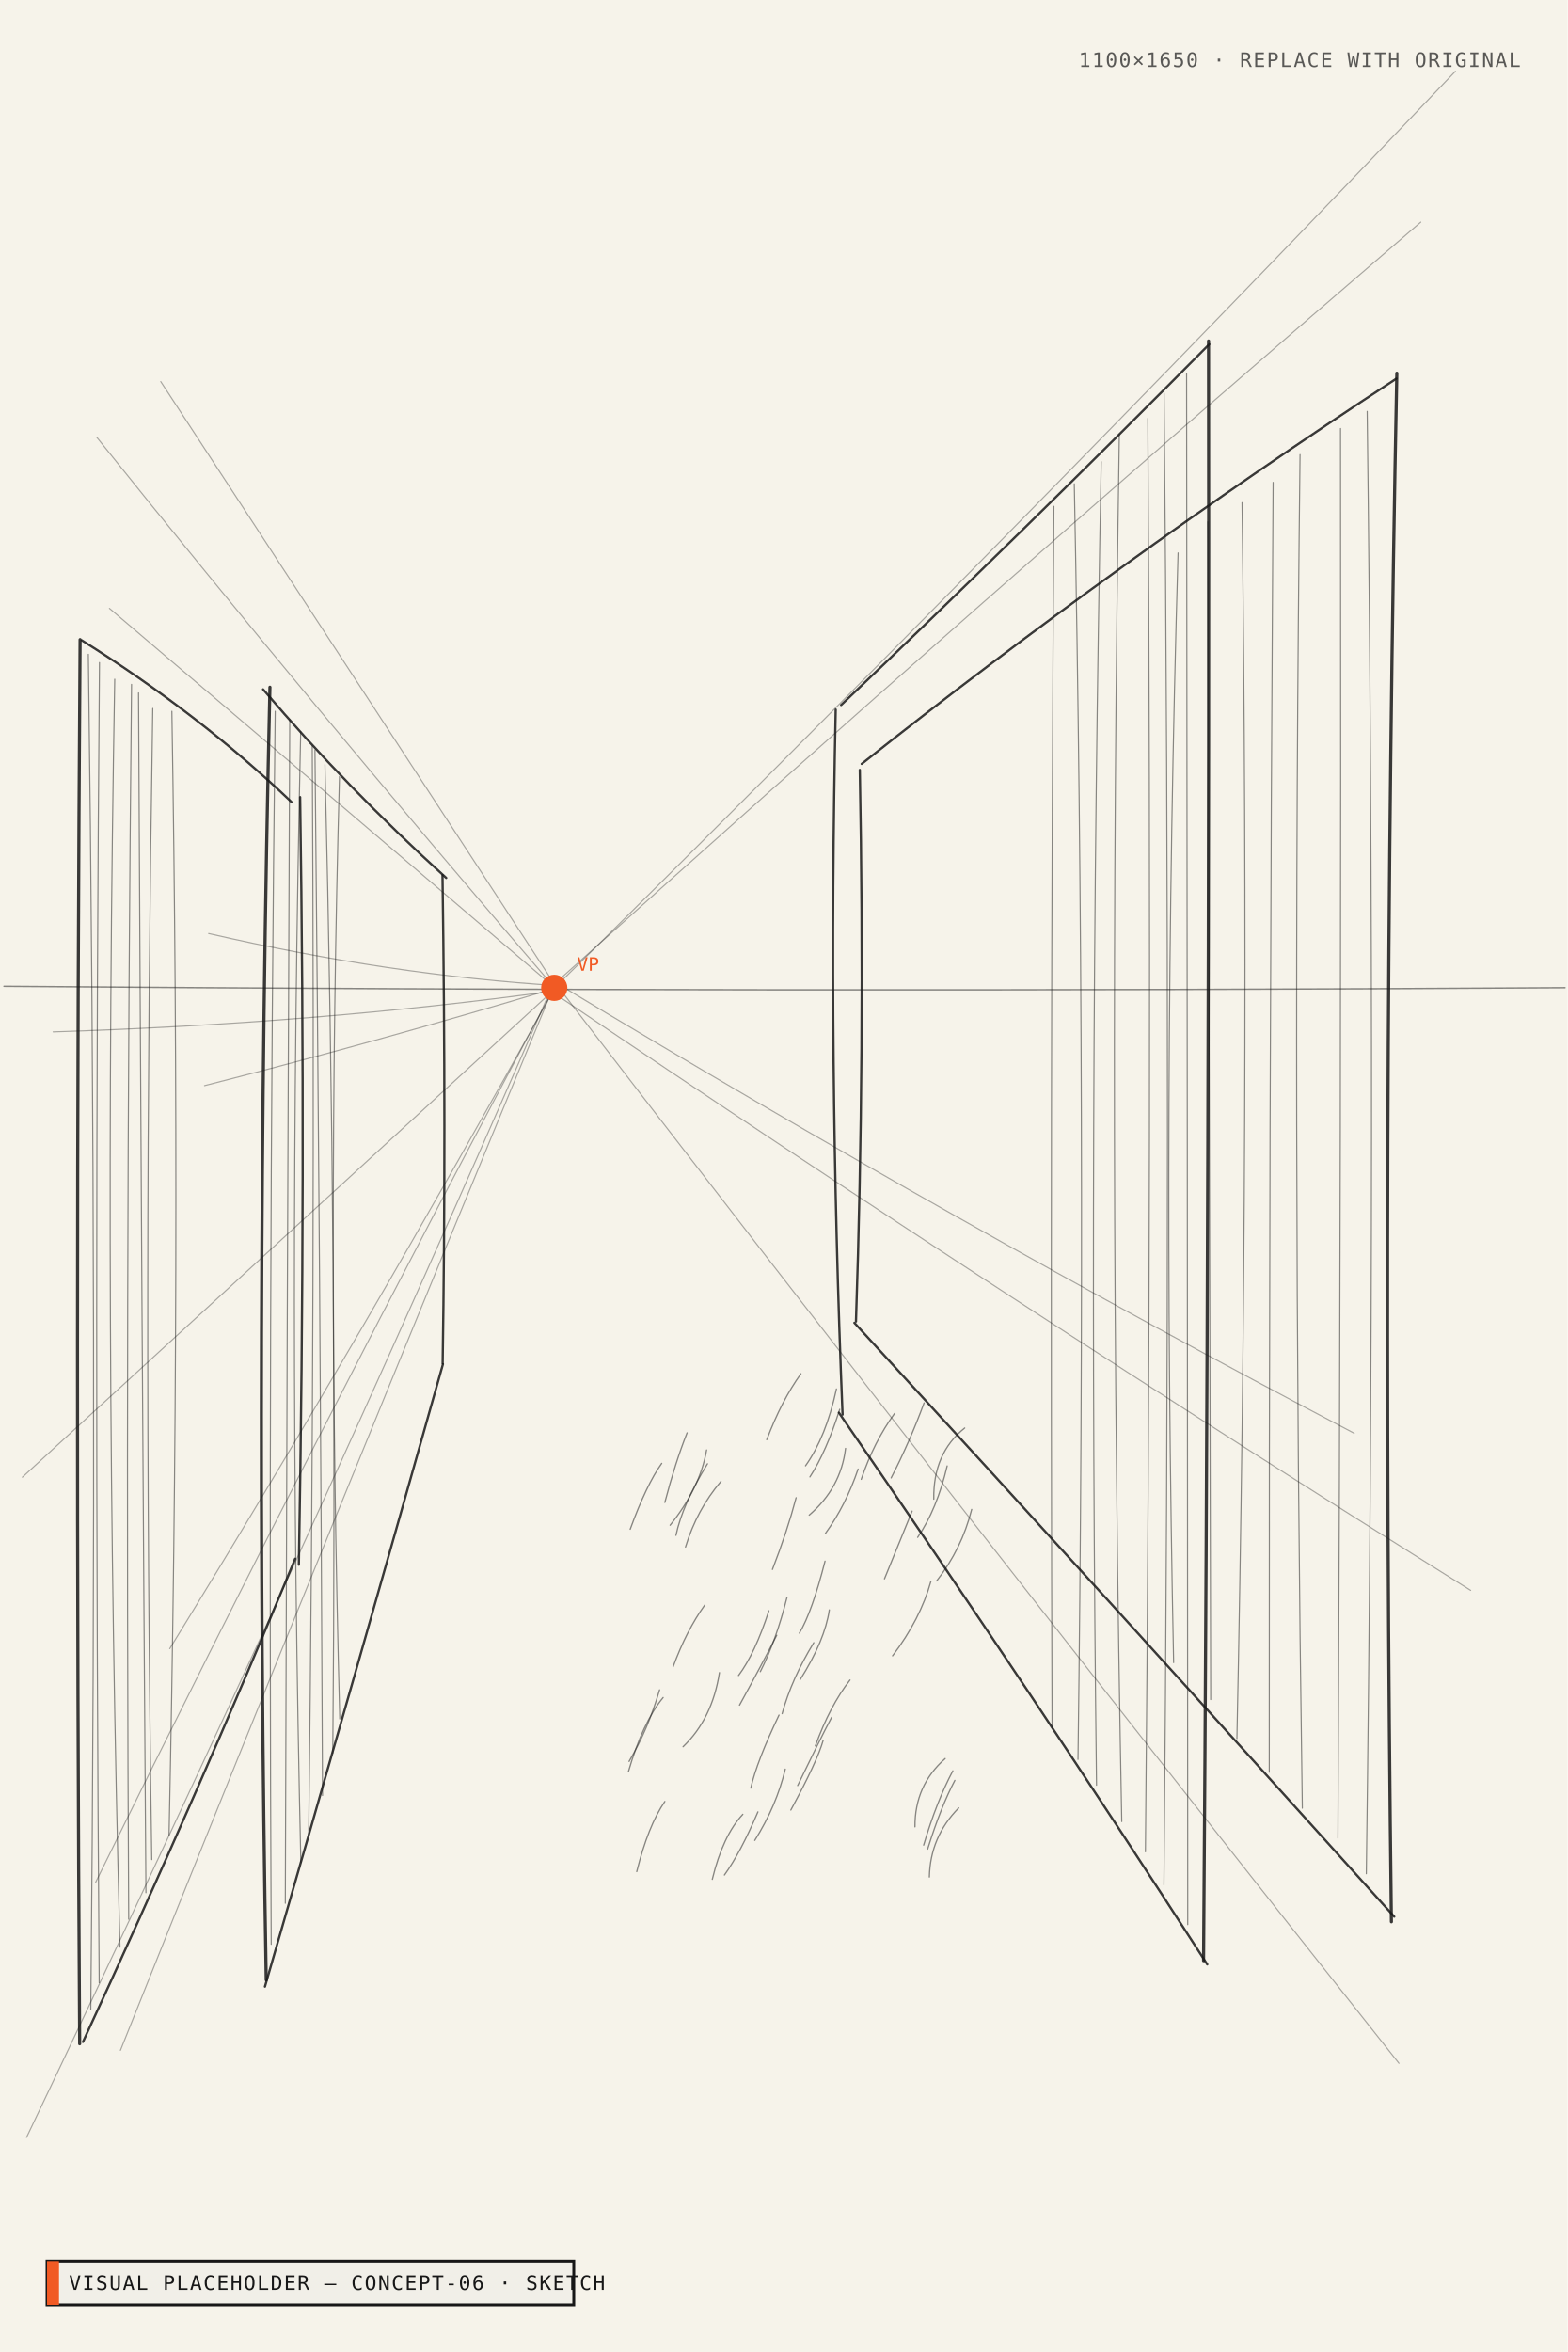
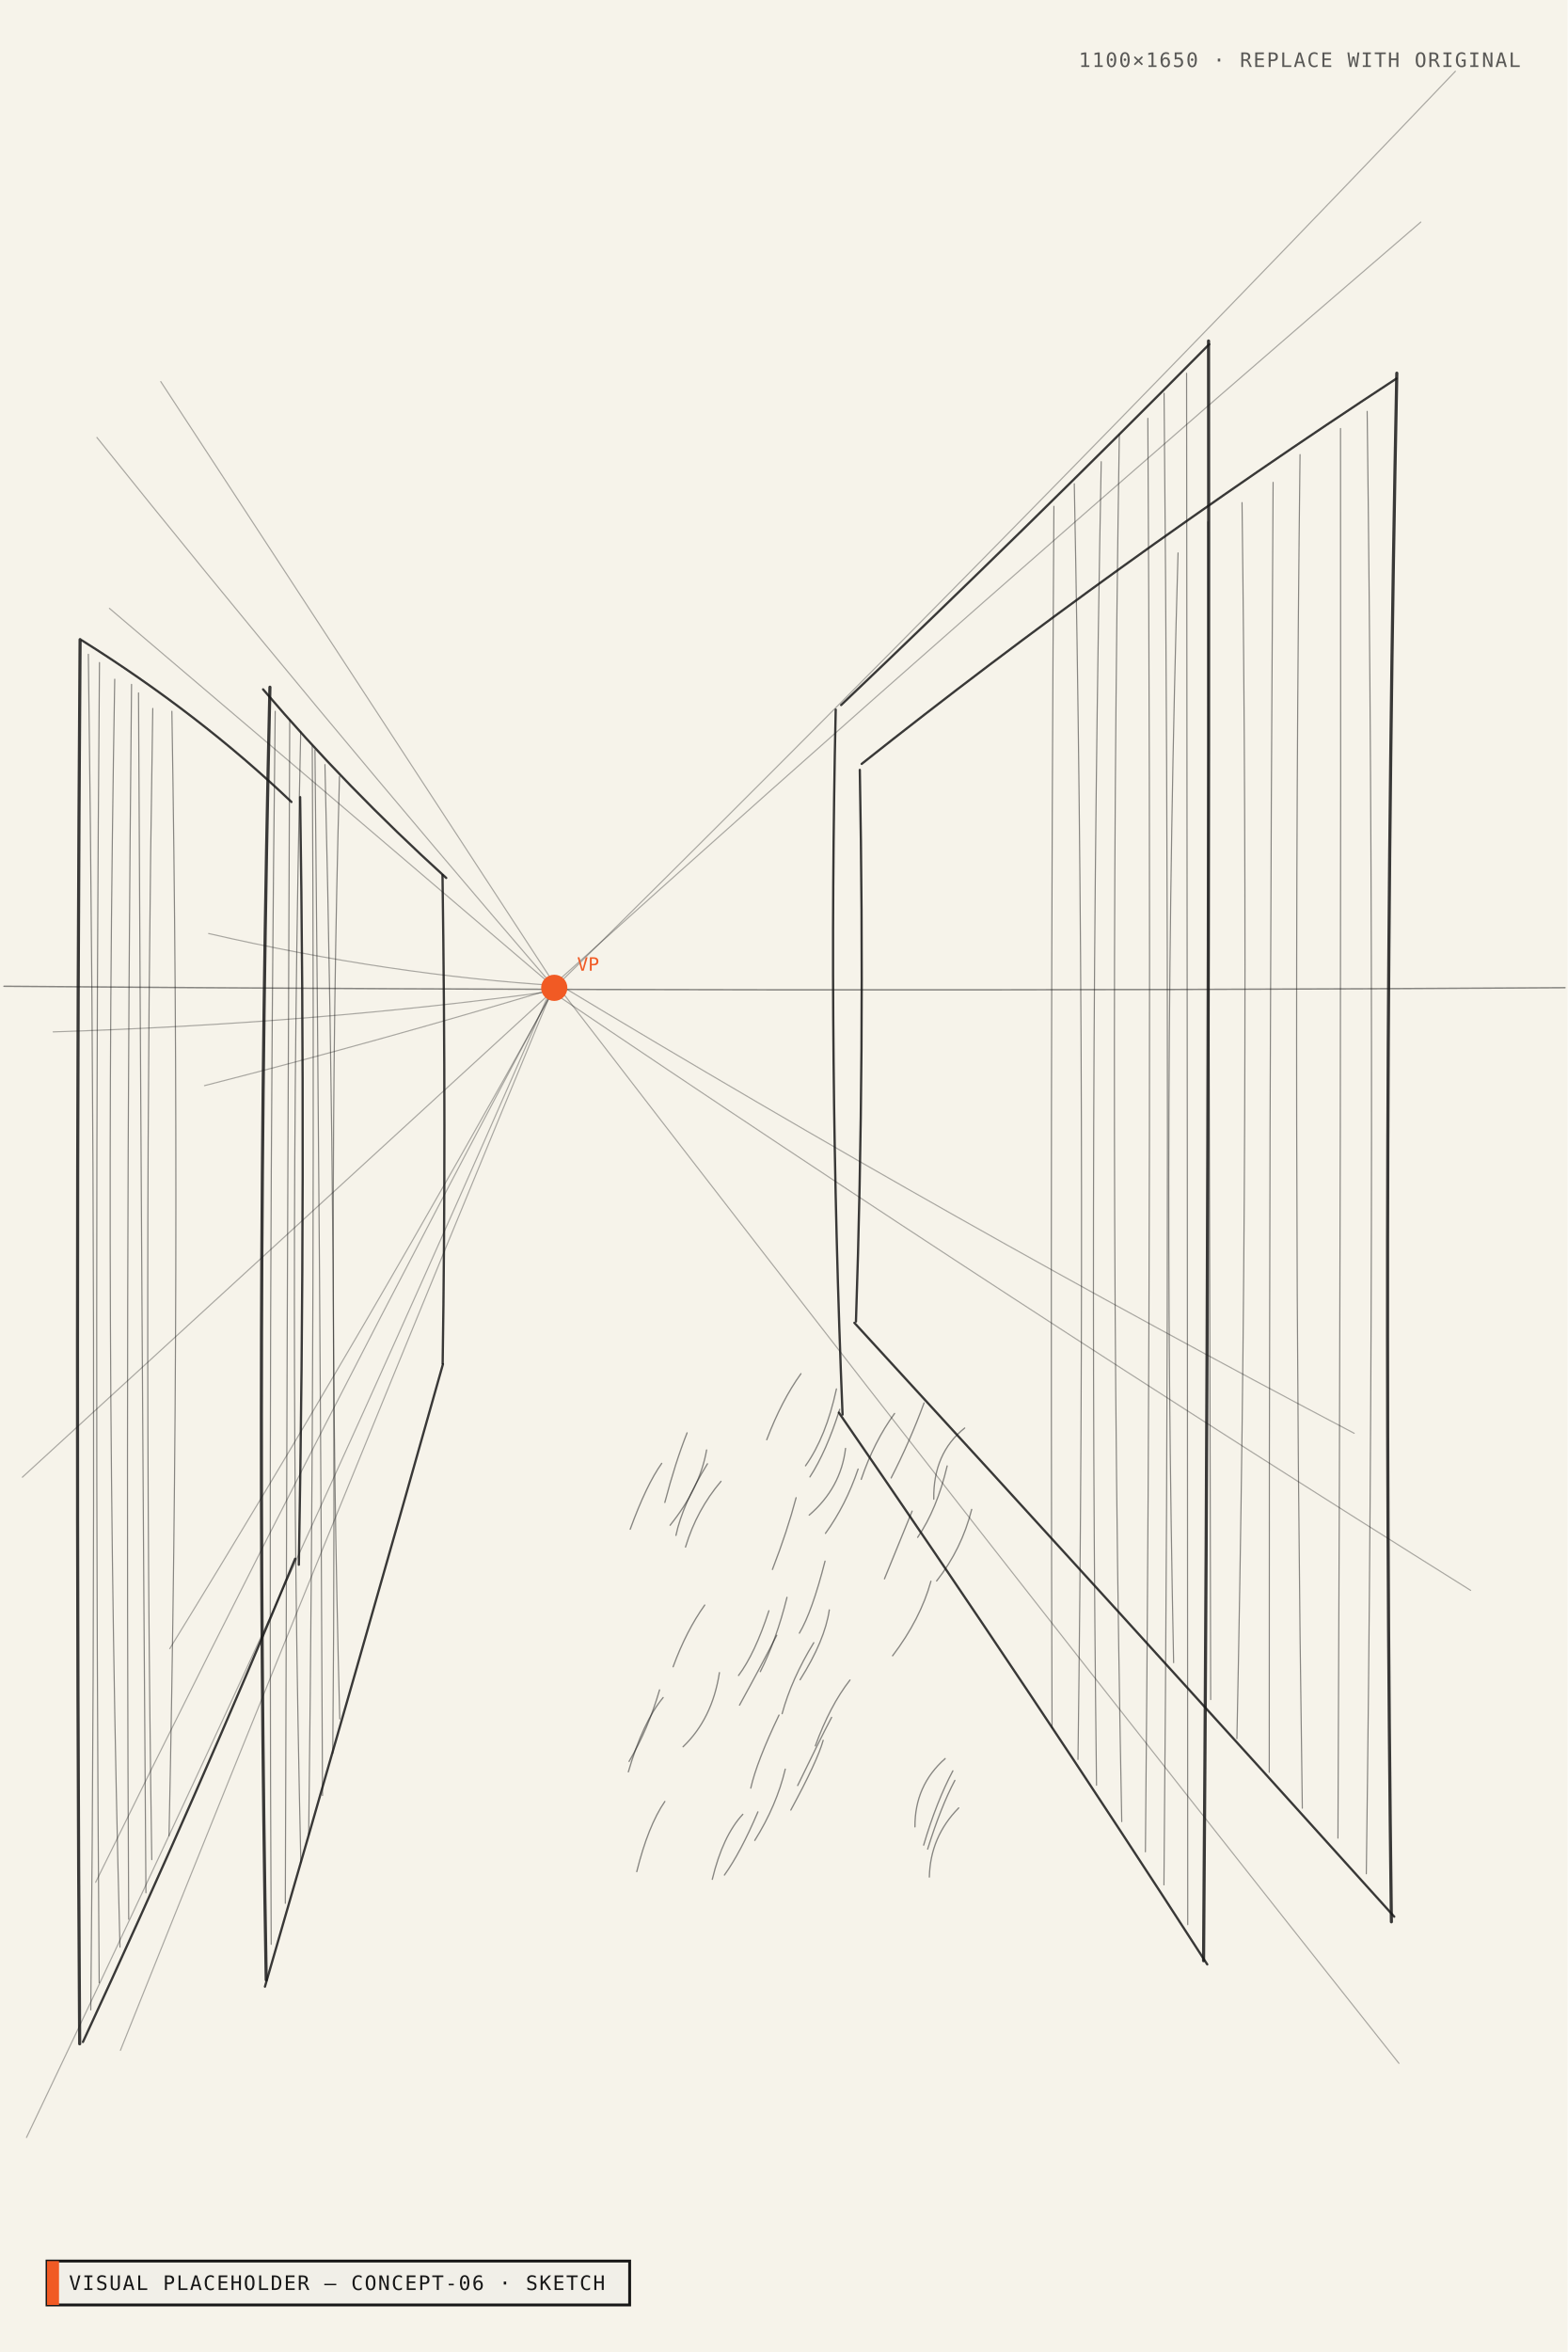
<svg xmlns="http://www.w3.org/2000/svg" viewBox="0 0 1100 1650" width="1100" height="1650">
  <rect width="1100" height="1650" fill="#F6F3EA" />
  <path d="M2.8 691.9 Q554.8 696.4 1098.1 692.9" fill="none" stroke="#171717" stroke-width="1" stroke-linecap="round" opacity="0.5" />
  <path d="M389.7 693.2 Q265.4 730.6 143.5 761.6" fill="none" stroke="#171717" stroke-width="0.8" stroke-linecap="round" opacity="0.35" />
  <path d="M388 695.3 Q223.1 718 37.3 723.9" fill="none" stroke="#171717" stroke-width="0.8" stroke-linecap="round" opacity="0.35" />
  <path d="M391.1 691.6 Q679.5 1066.8 981.6 1447.5" fill="none" stroke="#171717" stroke-width="0.8" stroke-linecap="round" opacity="0.35" />
  <path d="M386.3 695.8 Q708.1 378.4 1021.2 50" fill="none" stroke="#171717" stroke-width="0.8" stroke-linecap="round" opacity="0.35" />
  <path d="M388 694.4 Q226 997 67.1 1320.5" fill="none" stroke="#171717" stroke-width="0.8" stroke-linecap="round" opacity="0.35" />
  <path d="M389.5 689.9 Q686.6 422.4 996.9 155.8" fill="none" stroke="#171717" stroke-width="0.8" stroke-linecap="round" opacity="0.35" />
  <path d="M386 695.2 Q214.4 1089.4 18.6 1499.5" fill="none" stroke="#171717" stroke-width="0.8" stroke-linecap="round" opacity="0.35" />
  <path d="M391.7 694.5 Q254.3 484 112.8 267.7" fill="none" stroke="#171717" stroke-width="0.8" stroke-linecap="round" opacity="0.35" />
  <path d="M390.9 689.9 Q671.4 859.1 950.2 1005.5" fill="none" stroke="#171717" stroke-width="0.8" stroke-linecap="round" opacity="0.35" />
  <path d="M387 691 Q235.5 561.6 76.8 426.8" fill="none" stroke="#171717" stroke-width="0.8" stroke-linecap="round" opacity="0.35" />
  <path d="M386.6 696.3 Q195.2 871.8 15.7 1036.3" fill="none" stroke="#171717" stroke-width="0.8" stroke-linecap="round" opacity="0.35" />
  <path d="M387.5 695.9 Q711.3 915 1031.9 1115.7" fill="none" stroke="#171717" stroke-width="0.8" stroke-linecap="round" opacity="0.35" />
  <path d="M388.1 693 Q236.4 1058.7 84.5 1438.4" fill="none" stroke="#171717" stroke-width="0.8" stroke-linecap="round" opacity="0.35" />
  <path d="M388.9 692.7 Q218.3 494.5 68 306.9" fill="none" stroke="#171717" stroke-width="0.8" stroke-linecap="round" opacity="0.35" />
  <path d="M392.1 691.5 Q273.9 684.2 146.4 654.9" fill="none" stroke="#171717" stroke-width="0.8" stroke-linecap="round" opacity="0.35" />
  <path d="M388.4 694.6 Q256.1 934.1 119.1 1156.6" fill="none" stroke="#171717" stroke-width="0.8" stroke-linecap="round" opacity="0.35" />
  <path d="M56.2 448.7 Q52.7 945.9 55.9 1433.8" fill="none" stroke="#171717" stroke-width="2.2" stroke-linecap="round" opacity="0.85" />
  <path d="M57.4 449.2 Q140.1 501.1 204.5 562.6" fill="none" stroke="#171717" stroke-width="1.6" stroke-linecap="round" opacity="0.85" />
  <path d="M58.2 1432.5 Q140 1255.9 207.1 1093.5" fill="none" stroke="#171717" stroke-width="1.6" stroke-linecap="round" opacity="0.85" />
  <path d="M210.6 559.2 Q214.6 821.6 209.7 1097.7" fill="none" stroke="#171717" stroke-width="1.6" stroke-linecap="round" opacity="0.85" />
  <path d="M62 459 Q68.4 941.2 63.7 1410" fill="none" stroke="#171717" stroke-width="0.8" stroke-linecap="round" opacity="0.5" />
  <path d="M69.8 464.8 Q66 918.6 69.6 1391" fill="none" stroke="#171717" stroke-width="0.8" stroke-linecap="round" opacity="0.5" />
  <path d="M80.5 476.5 Q72.6 929.9 84.2 1366" fill="none" stroke="#171717" stroke-width="0.8" stroke-linecap="round" opacity="0.5" />
  <path d="M92.3 480.1 Q87.9 914.8 90.3 1346.4" fill="none" stroke="#171717" stroke-width="0.8" stroke-linecap="round" opacity="0.5" />
  <path d="M97.2 486.1 Q99.4 915.7 102.4 1327.8" fill="none" stroke="#171717" stroke-width="0.8" stroke-linecap="round" opacity="0.5" />
  <path d="M107.2 497 Q100.5 904.5 106.5 1304.6" fill="none" stroke="#171717" stroke-width="0.8" stroke-linecap="round" opacity="0.5" />
  <path d="M120.6 499 Q127.1 888.1 118.6 1287.9" fill="none" stroke="#171717" stroke-width="0.8" stroke-linecap="round" opacity="0.5" />
  <path d="M980.1 261.8 Q969.4 797.3 976.3 1348.2" fill="none" stroke="#171717" stroke-width="2.2" stroke-linecap="round" opacity="0.85" />
  <path d="M979.8 265.6 Q781.5 395.5 604.6 535.9" fill="none" stroke="#171717" stroke-width="1.6" stroke-linecap="round" opacity="0.85" />
  <path d="M978.3 1344.6 Q785.2 1130.2 599.5 928" fill="none" stroke="#171717" stroke-width="1.6" stroke-linecap="round" opacity="0.85" />
  <path d="M603.3 540.1 Q607 738 600.6 927.1" fill="none" stroke="#171717" stroke-width="1.6" stroke-linecap="round" opacity="0.85" />
  <path d="M959.3 288.6 Q965.7 794 958.7 1314.5" fill="none" stroke="#171717" stroke-width="0.8" stroke-linecap="round" opacity="0.5" />
  <path d="M940.6 300.6 Q941.2 791.6 938.8 1289.5" fill="none" stroke="#171717" stroke-width="0.8" stroke-linecap="round" opacity="0.5" />
  <path d="M912.2 318.9 Q906.7 785.1 913.8 1268.5" fill="none" stroke="#171717" stroke-width="0.8" stroke-linecap="round" opacity="0.5" />
  <path d="M893.3 338.4 Q890.4 791.7 890.6 1243.3" fill="none" stroke="#171717" stroke-width="0.8" stroke-linecap="round" opacity="0.5" />
  <path d="M871.5 352.6 Q877 784.4 867.9 1219.7" fill="none" stroke="#171717" stroke-width="0.8" stroke-linecap="round" opacity="0.5" />
  <path d="M847.5 366.1 Q848.6 780.1 849.5 1192.3" fill="none" stroke="#171717" stroke-width="0.8" stroke-linecap="round" opacity="0.5" />
  <path d="M826.6 387.9 Q815.4 773.6 823.5 1166.4" fill="none" stroke="#171717" stroke-width="0.8" stroke-linecap="round" opacity="0.5" />
  <path d="M189.4 482.1 Q178.9 935.7 186.8 1389" fill="none" stroke="#171717" stroke-width="2.2" stroke-linecap="round" opacity="0.85" />
  <path d="M184.6 483.6 Q243 552.3 313.1 615.9" fill="none" stroke="#171717" stroke-width="1.6" stroke-linecap="round" opacity="0.85" />
  <path d="M185.9 1393.7 Q250.3 1171.6 310.8 957" fill="none" stroke="#171717" stroke-width="1.6" stroke-linecap="round" opacity="0.85" />
  <path d="M310.5 614 Q313.1 794.6 310.6 956.5" fill="none" stroke="#171717" stroke-width="1.6" stroke-linecap="round" opacity="0.85" />
  <path d="M193.1 499 Q188.1 926.9 190.3 1364" fill="none" stroke="#171717" stroke-width="0.8" stroke-linecap="round" opacity="0.5" />
  <path d="M203.3 504.9 Q201.4 924.5 200.2 1335.2" fill="none" stroke="#171717" stroke-width="0.8" stroke-linecap="round" opacity="0.5" />
  <path d="M211 513.2 Q202.1 916.4 211.1 1306.7" fill="none" stroke="#171717" stroke-width="0.8" stroke-linecap="round" opacity="0.5" />
  <path d="M219.1 523.2 Q221.3 901.4 216.6 1287" fill="none" stroke="#171717" stroke-width="0.8" stroke-linecap="round" opacity="0.5" />
  <path d="M221 526.1 Q224.7 888.6 226.3 1259.6" fill="none" stroke="#171717" stroke-width="0.8" stroke-linecap="round" opacity="0.5" />
  <path d="M228 536.4 Q236.6 889.1 233.5 1230" fill="none" stroke="#171717" stroke-width="0.8" stroke-linecap="round" opacity="0.5" />
  <path d="M238.2 544.7 Q229.4 865.6 238.4 1205.9" fill="none" stroke="#171717" stroke-width="0.8" stroke-linecap="round" opacity="0.5" />
  <path d="M848 239.2 Q848.7 806.4 844.5 1375.5" fill="none" stroke="#171717" stroke-width="2.2" stroke-linecap="round" opacity="0.85" />
  <path d="M848.5 241.5 Q719.1 372 590.2 494.6" fill="none" stroke="#171717" stroke-width="1.6" stroke-linecap="round" opacity="0.85" />
  <path d="M847.1 1378.1 Q725.9 1190.2 588.6 991" fill="none" stroke="#171717" stroke-width="1.6" stroke-linecap="round" opacity="0.85" />
  <path d="M586.4 497.8 Q581 743.5 591.2 992.4" fill="none" stroke="#171717" stroke-width="1.6" stroke-linecap="round" opacity="0.85" />
  <path d="M832.6 261.9 Q833.2 809.6 833.4 1350.2" fill="none" stroke="#171717" stroke-width="0.8" stroke-linecap="round" opacity="0.5" />
  <path d="M816.8 275.9 Q821.6 791.3 816.7 1322.3" fill="none" stroke="#171717" stroke-width="0.8" stroke-linecap="round" opacity="0.5" />
  <path d="M805.4 293.5 Q808.5 800.5 803.7 1299.1" fill="none" stroke="#171717" stroke-width="0.8" stroke-linecap="round" opacity="0.5" />
  <path d="M785.4 304.7 Q777.7 797.3 787.1 1277.9" fill="none" stroke="#171717" stroke-width="0.8" stroke-linecap="round" opacity="0.5" />
  <path d="M772.7 323.9 Q763.8 791.6 769.4 1252.4" fill="none" stroke="#171717" stroke-width="0.8" stroke-linecap="round" opacity="0.5" />
  <path d="M753.8 339.4 Q762.4 777.9 756.4 1234.3" fill="none" stroke="#171717" stroke-width="0.8" stroke-linecap="round" opacity="0.5" />
  <path d="M739.5 355.2 Q736.7 774 738.2 1212.3" fill="none" stroke="#171717" stroke-width="0.8" stroke-linecap="round" opacity="0.5" />
  <path d="M565.2 1028.3 Q579.6 1008.1 586.9 974.4" fill="none" stroke="#171717" stroke-width="0.9" stroke-linecap="round" opacity="0.5" />
  <path d="M481 1085.3 Q488.9 1059.2 505.9 1039.2" fill="none" stroke="#171717" stroke-width="0.9" stroke-linecap="round" opacity="0.5" />
  <path d="M440.9 1243 Q451.1 1208 465.3 1190.9" fill="none" stroke="#171717" stroke-width="0.9" stroke-linecap="round" opacity="0.5" />
  <path d="M567.8 1062.9 Q590 1043.8 593.3 1016.1" fill="none" stroke="#171717" stroke-width="0.9" stroke-linecap="round" opacity="0.5" />
  <path d="M533.5 1172.7 Q544.6 1151 552.2 1120.6" fill="none" stroke="#171717" stroke-width="0.9" stroke-linecap="round" opacity="0.5" />
  <path d="M579.2 1075.7 Q593.5 1056 602.1 1030.6" fill="none" stroke="#171717" stroke-width="0.9" stroke-linecap="round" opacity="0.5" />
  <path d="M657.2 1109.1 Q674.8 1086.7 681.8 1058.9" fill="none" stroke="#171717" stroke-width="0.9" stroke-linecap="round" opacity="0.5" />
  <path d="M559.7 1252.6 Q574.7 1221.5 583.5 1204.8" fill="none" stroke="#171717" stroke-width="0.9" stroke-linecap="round" opacity="0.5" />
  <path d="M470.2 1070 Q491.2 1043.9 495.8 1017.2" fill="none" stroke="#171717" stroke-width="0.9" stroke-linecap="round" opacity="0.5" />
  <path d="M568.3 1036.1 Q579.8 1018.4 589.2 988.7" fill="none" stroke="#171717" stroke-width="0.9" stroke-linecap="round" opacity="0.5" />
  <path d="M542 1101 Q552.4 1074.2 558.6 1050.7" fill="none" stroke="#171717" stroke-width="0.9" stroke-linecap="round" opacity="0.5" />
  <path d="M626.3 1161.6 Q645.8 1135.9 653.2 1109.3" fill="none" stroke="#171717" stroke-width="0.9" stroke-linecap="round" opacity="0.5" />
  <path d="M561.4 1178.4 Q578.8 1150.8 581.9 1129.4" fill="none" stroke="#171717" stroke-width="0.9" stroke-linecap="round" opacity="0.5" />
  <path d="M441.4 1235.7 Q454.7 1213.3 462.8 1185.5" fill="none" stroke="#171717" stroke-width="0.9" stroke-linecap="round" opacity="0.5" />
  <path d="M643.9 1078.5 Q657.4 1058.8 664.6 1028.4" fill="none" stroke="#171717" stroke-width="0.9" stroke-linecap="round" opacity="0.5" />
  <path d="M642 1281.6 Q641.8 1252.5 663.2 1233.7" fill="none" stroke="#171717" stroke-width="0.9" stroke-linecap="round" opacity="0.5" />
  <path d="M518.2 1175.4 Q529.7 1160.1 539.5 1130" fill="none" stroke="#171717" stroke-width="0.9" stroke-linecap="round" opacity="0.5" />
  <path d="M466.5 1054 Q473.8 1026.1 482.1 1005.2" fill="none" stroke="#171717" stroke-width="0.9" stroke-linecap="round" opacity="0.5" />
  <path d="M472.3 1169.3 Q481.7 1143.8 494.5 1126" fill="none" stroke="#171717" stroke-width="0.9" stroke-linecap="round" opacity="0.5" />
  <path d="M548.8 1202.2 Q555.4 1177.9 571 1152.4" fill="none" stroke="#171717" stroke-width="0.9" stroke-linecap="round" opacity="0.5" />
  <path d="M560.9 1145.7 Q569.8 1130.8 578.9 1095.2" fill="none" stroke="#171717" stroke-width="0.9" stroke-linecap="round" opacity="0.5" />
  <path d="M529.6 1291.1 Q544.9 1266.7 551 1241.1" fill="none" stroke="#171717" stroke-width="0.9" stroke-linecap="round" opacity="0.5" />
  <path d="M648.1 1294.4 Q657.2 1263.7 668.6 1242.3" fill="none" stroke="#171717" stroke-width="0.9" stroke-linecap="round" opacity="0.5" />
  <path d="M572.1 1224.8 Q582.3 1196.7 596.4 1178.6" fill="none" stroke="#171717" stroke-width="0.9" stroke-linecap="round" opacity="0.5" />
  <path d="M650.9 1297.2 Q660.3 1267.2 670 1249" fill="none" stroke="#171717" stroke-width="0.9" stroke-linecap="round" opacity="0.5" />
  <path d="M508.3 1315.4 Q519.6 1299.7 531.8 1271.1" fill="none" stroke="#171717" stroke-width="0.9" stroke-linecap="round" opacity="0.5" />
  <path d="M446.8 1313 Q454.8 1280.8 466.5 1263.8" fill="none" stroke="#171717" stroke-width="0.9" stroke-linecap="round" opacity="0.5" />
  <path d="M526.8 1254.4 Q531 1235.8 546.6 1203.2" fill="none" stroke="#171717" stroke-width="0.9" stroke-linecap="round" opacity="0.5" />
  <path d="M655.2 1051.7 Q654.7 1019.5 676.9 1001.8" fill="none" stroke="#171717" stroke-width="0.9" stroke-linecap="round" opacity="0.5" />
  <path d="M538 1010 Q548.5 982.4 562 963.7" fill="none" stroke="#171717" stroke-width="0.9" stroke-linecap="round" opacity="0.5" />
  <path d="M625.3 1036.8 Q638.2 1011.8 648.4 984.2" fill="none" stroke="#171717" stroke-width="0.9" stroke-linecap="round" opacity="0.5" />
  <path d="M518.9 1196.2 Q534.8 1167.3 545 1147.2" fill="none" stroke="#171717" stroke-width="0.9" stroke-linecap="round" opacity="0.5" />
  <path d="M499.8 1318.4 Q507.2 1287.8 521.2 1272.8" fill="none" stroke="#171717" stroke-width="0.9" stroke-linecap="round" opacity="0.5" />
  <path d="M479.3 1225.4 Q499.8 1205.8 504.8 1173.4" fill="none" stroke="#171717" stroke-width="0.9" stroke-linecap="round" opacity="0.5" />
  <path d="M620.6 1107.6 Q633.4 1076.3 640 1060.1" fill="none" stroke="#171717" stroke-width="0.9" stroke-linecap="round" opacity="0.5" />
  <path d="M442.2 1072.8 Q453.6 1041.6 464.3 1026.6" fill="none" stroke="#171717" stroke-width="0.9" stroke-linecap="round" opacity="0.5" />
  <path d="M474.3 1077.1 Q478.9 1055.3 496.4 1026.9" fill="none" stroke="#171717" stroke-width="0.9" stroke-linecap="round" opacity="0.5" />
  <path d="M652.1 1316.8 Q652.7 1288.6 672.7 1268.3" fill="none" stroke="#171717" stroke-width="0.9" stroke-linecap="round" opacity="0.5" />
  <path d="M554.9 1269.8 Q573.5 1235.5 577.6 1220.9" fill="none" stroke="#171717" stroke-width="0.9" stroke-linecap="round" opacity="0.5" />
  <path d="M604.3 1037.8 Q613.3 1011.3 627.7 991.6" fill="none" stroke="#171717" stroke-width="0.9" stroke-linecap="round" opacity="0.5" />
  <circle cx="388.9" cy="693" r="9.2" fill="#F15A24" />
  <text x="404.9" y="681" font-family="monospace" font-size="12.9" fill="#F15A24">VP</text>
  <g font-family="'IBM Plex Mono', ui-monospace, monospace" font-size="14" letter-spacing="1">
-     <rect x="33" y="1586.2" width="369.6" height="30.8" fill="#F1EFE8" stroke="#171717" stroke-width="2" />
+     <rect x="33" y="1586.2" width="408.8" height="30.8" fill="#F1EFE8" stroke="#171717" stroke-width="2" />
    <rect x="33" y="1586.2" width="8.4" height="30.8" fill="#F15A24" />
    <text x="48.4" y="1606.5" fill="#171717">VISUAL PLACEHOLDER — CONCEPT-06 · SKETCH</text>
    <text x="1067" y="47" fill="#171717" text-anchor="end" opacity=".7">1100×1650 · REPLACE WITH ORIGINAL</text>
  </g>
</svg>
